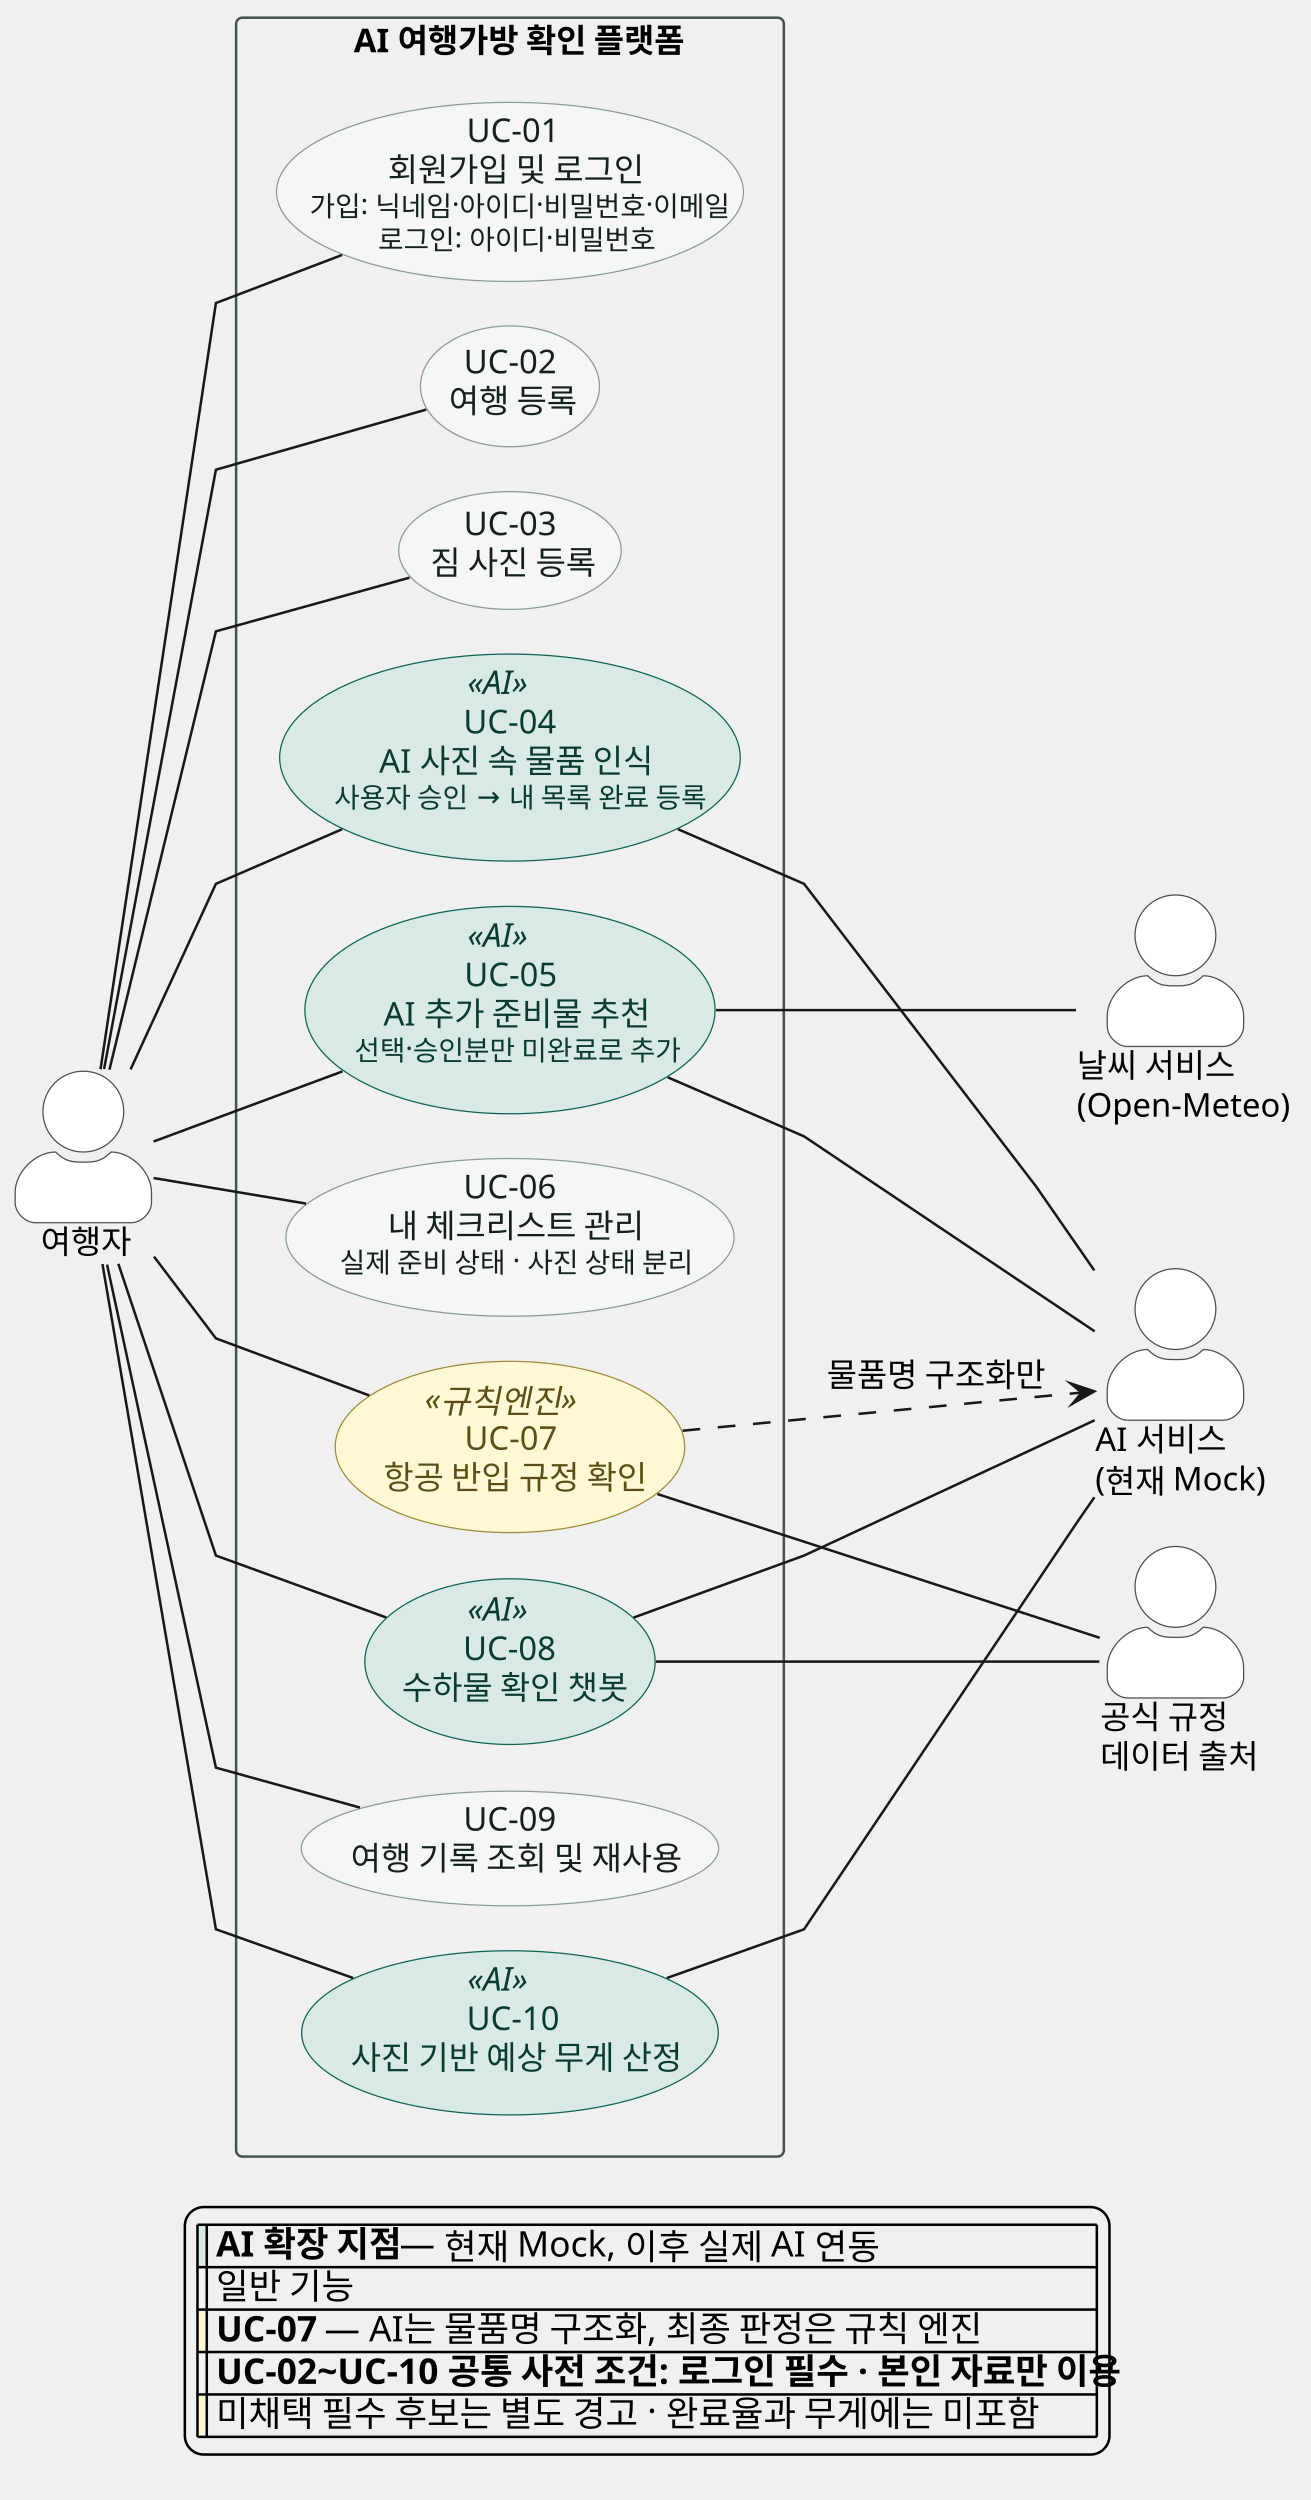
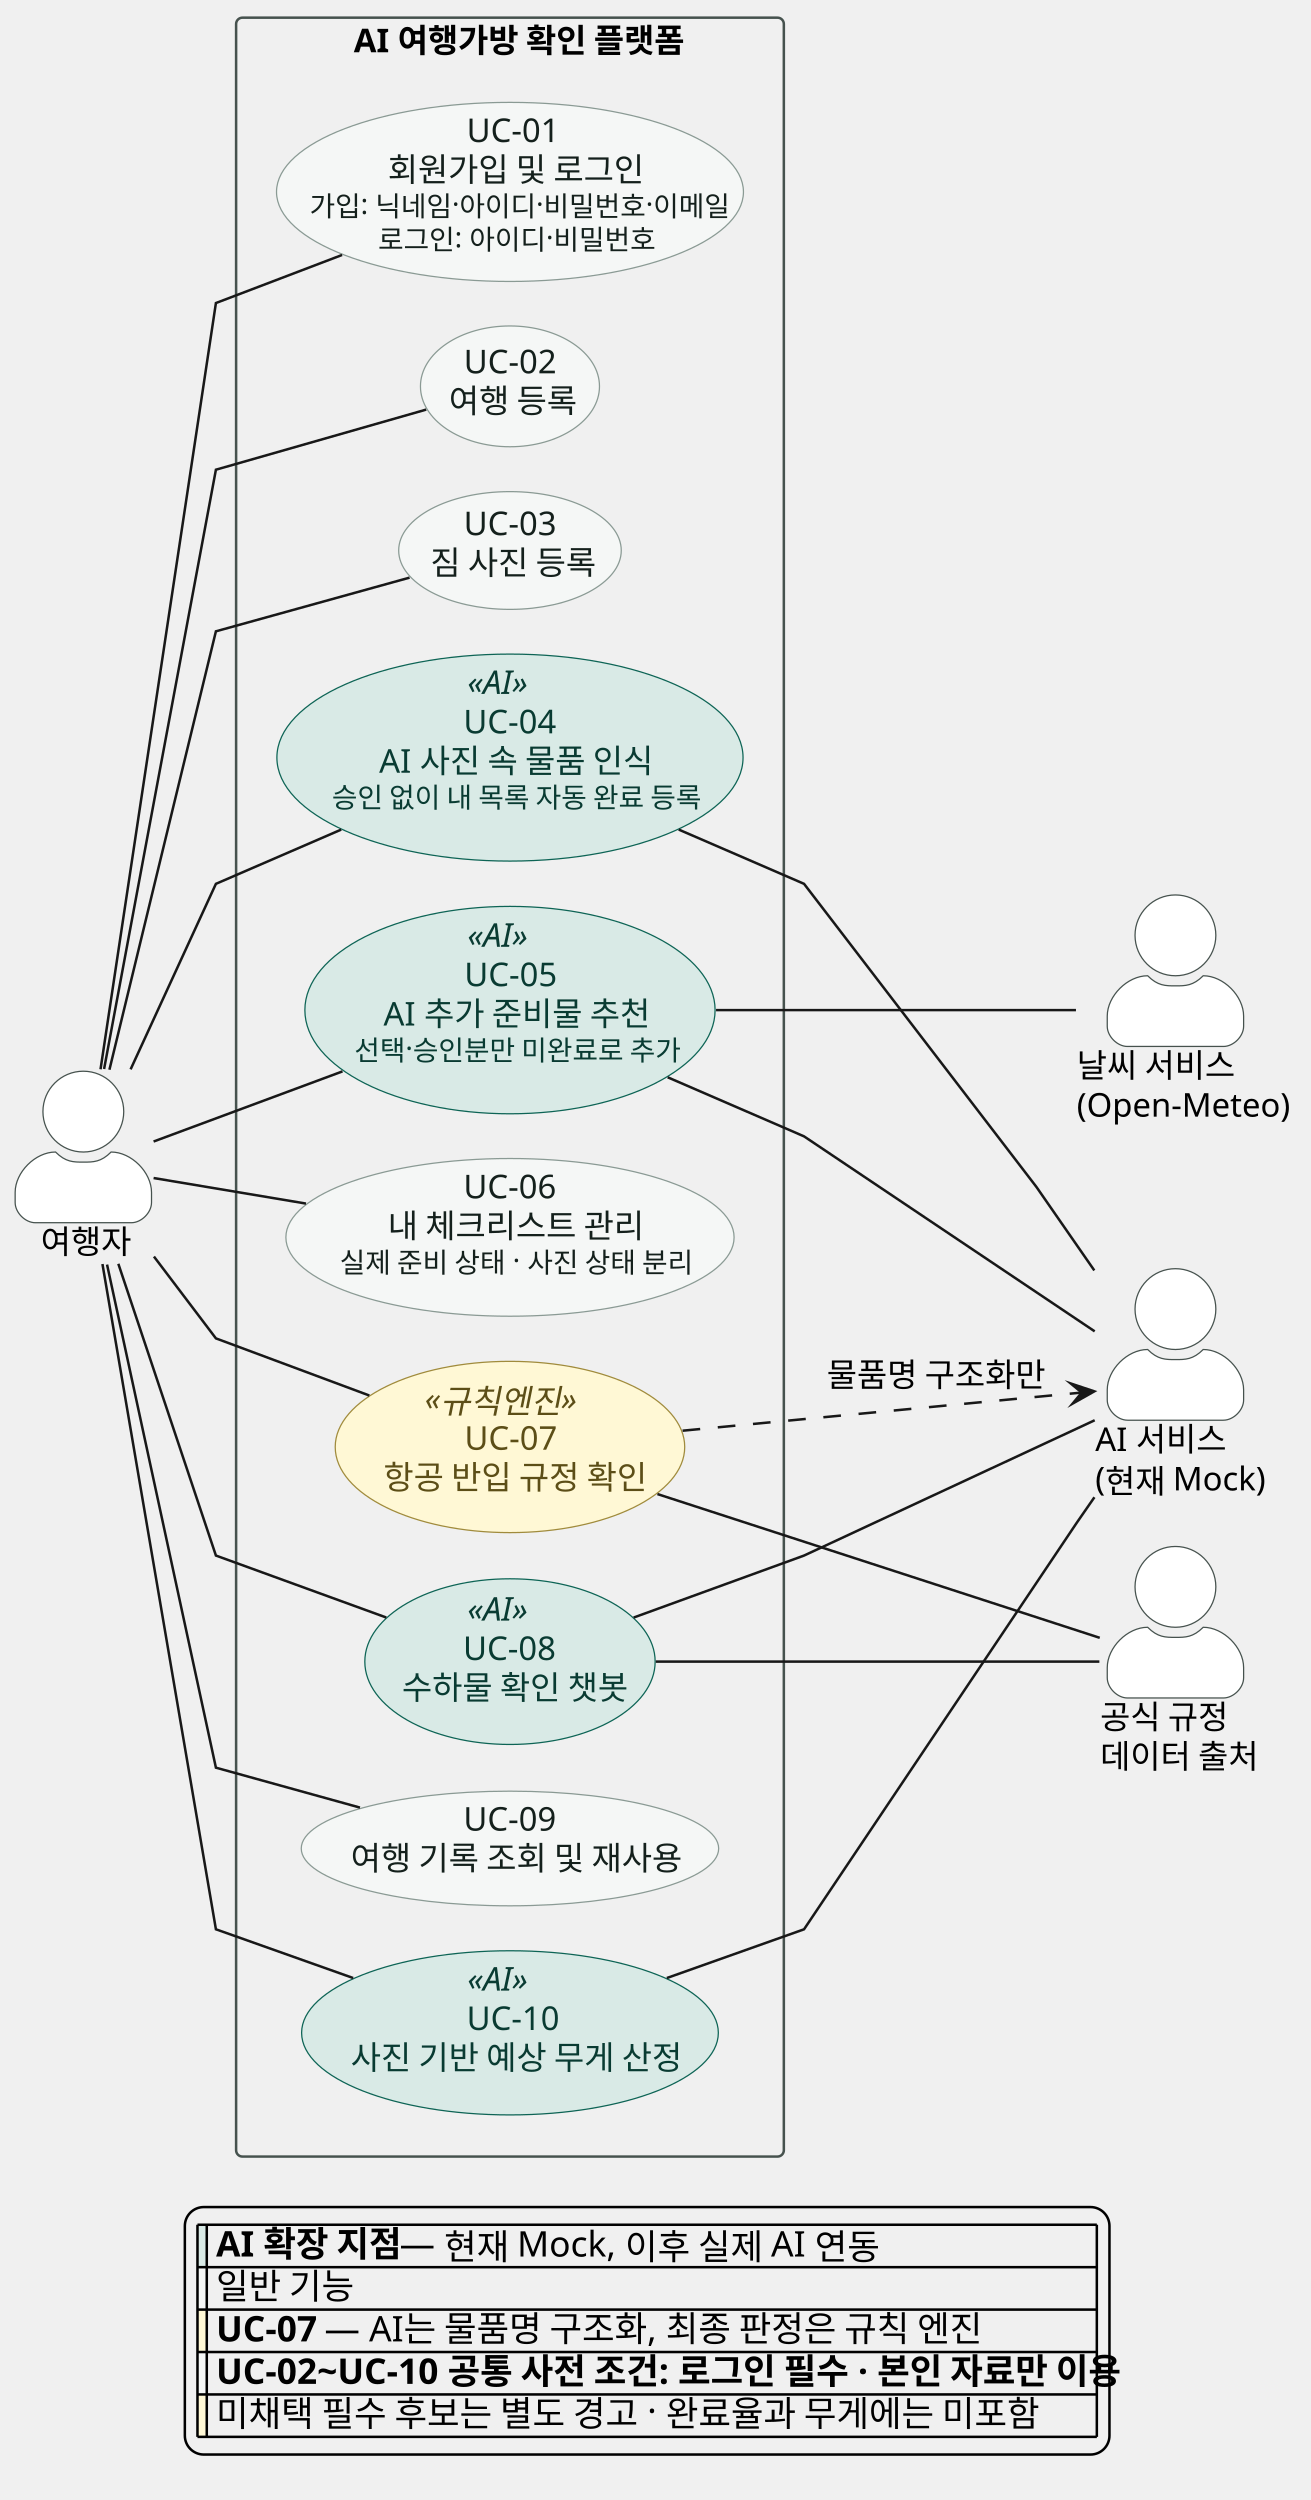
<svg xmlns="http://www.w3.org/2000/svg" version="1.1" data-diagram-type="DESCRIPTION" style="width:865px;height:1650px;background:#FFFFFF;" width="865px" height="1650px" viewBox="0 0 865 1650" zoomAndPan="magnify" preserveAspectRatio="none" contentStyleType="text/css">
  <defs />
  <g font-family="sans-serif" lengthAdjust="spacing">
    <g class="cluster" data-qualified-name="AI .... .. ..." id="ent0002" data-source-line="42">
      <rect x="155.833" y="11.667" width="361.5" height="1411.667" fill="none" style="stroke:#46524E;stroke-width:1.667;" rx="4.167" ry="4.167" />
      <text x="233.493" y="34.5" fill="#000" font-size="21.667" textLength="206.18" font-weight="700" font-family="'Apple SD Gothic Neo'">AI 여행가방 확인 플랫폼</text>
    </g>
    <g class="entity" data-qualified-name="AI .... .. ....UC01" id="ent0003" data-source-line="43">
      <ellipse cx="336.587" cy="126.664" rx="154.087" ry="59.097" fill="#F5F7F6" style="stroke:#8A9A94;stroke-width:0.833;" />
      <text x="307.966" y="93.74" fill="#14201C" font-size="21.667" textLength="57.243" font-family="'Apple SD Gothic Neo'">UC-01</text>
      <text x="255.922" y="119.74" fill="#14201C" font-size="21.667" textLength="161.33" font-family="'Apple SD Gothic Neo'">회원가입 및 로그인</text>
      <text x="204.303" y="142.74" fill="#14201C" font-size="18.333" textLength="264.568" font-family="'Apple SD Gothic Neo'">가입: 닉네임·아이디·비밀번호·이메일</text>
      <text x="249.504" y="164.74" fill="#14201C" font-size="18.333" textLength="174.167" font-family="'Apple SD Gothic Neo'">로그인: 아이디·비밀번호</text>
    </g>
    <g class="entity" data-qualified-name="AI .... .. ....UC02" id="ent0004" data-source-line="44">
      <ellipse cx="336.58" cy="254.995" rx="59.08" ry="39.862" fill="#F5F7F6" style="stroke:#8A9A94;stroke-width:0.833;" />
      <text x="306.051" y="246.386" fill="#14201C" font-size="21.667" textLength="61.057" font-family="'Apple SD Gothic Neo'">UC-02</text>
      <text x="296.247" y="272.386" fill="#14201C" font-size="21.667" textLength="80.665" font-family="'Apple SD Gothic Neo'">여행 등록</text>
    </g>
    <g class="entity" data-qualified-name="AI .... .. ....UC03" id="ent0005" data-source-line="45">
      <ellipse cx="336.582" cy="363.331" rx="73.449" ry="38.865" fill="#F5F7F6" style="stroke:#8A9A94;stroke-width:0.833;" />
      <text x="306.021" y="353.196" fill="#14201C" font-size="21.667" textLength="61.122" font-family="'Apple SD Gothic Neo'">UC-03</text>
      <text x="284.03" y="379.196" fill="#14201C" font-size="21.667" textLength="105.105" font-family="'Apple SD Gothic Neo'">짐 사진 등록</text>
    </g>
    <g class="entity" data-qualified-name="AI .... .. ....UC04" id="ent0006" data-source-line="46">
-       <ellipse cx="336.581" cy="500.002" rx="151.997" ry="68.319" fill="#D9EAE6" style="stroke:#0D6455;stroke-width:0.833;" />
-       <text x="308.479" y="458.018" fill="#093B32" font-size="21.667" textLength="56.203" font-style="italic" font-family="'Apple SD Gothic Neo'">«AI»</text>
-       <text x="305.814" y="484.018" fill="#093B32" font-size="21.667" textLength="61.533" font-family="'Apple SD Gothic Neo'">UC-04</text>
-       <text x="250.228" y="510.018" fill="#093B32" font-size="21.667" textLength="172.705" font-family="'Apple SD Gothic Neo'">AI 사진 속 물품 인식</text>
-       <text x="220.503" y="533.018" fill="#093B32" font-size="18.333" textLength="232.155" font-family="'Apple SD Gothic Neo'">사용자 승인 → 내 목록 완료 등록</text>
+       <ellipse cx="336.579" cy="500.008" rx="153.829" ry="68.308" fill="#D9EAE6" style="stroke:#0D6455;stroke-width:0.833;" />
+       <text x="308.477" y="458.005" fill="#093B32" font-size="21.667" textLength="56.203" font-style="italic" font-family="'Apple SD Gothic Neo'">«AI»</text>
+       <text x="305.812" y="484.005" fill="#093B32" font-size="21.667" textLength="61.533" font-family="'Apple SD Gothic Neo'">UC-04</text>
+       <text x="250.226" y="510.005" fill="#093B32" font-size="21.667" textLength="172.705" font-family="'Apple SD Gothic Neo'">AI 사진 속 물품 인식</text>
+       <text x="219.035" y="533.005" fill="#093B32" font-size="18.333" textLength="235.088" font-family="'Apple SD Gothic Neo'">승인 없이 내 목록 자동 완료 등록</text>
    </g>
    <g class="entity" data-qualified-name="AI .... .. ....UC05" id="ent0007" data-source-line="47">
      <ellipse cx="336.589" cy="666.658" rx="135.372" ry="68.442" fill="#D9EAE6" style="stroke:#0D6455;stroke-width:0.833;" />
      <text x="308.487" y="624.875" fill="#093B32" font-size="21.667" textLength="56.203" font-style="italic" font-family="'Apple SD Gothic Neo'">«AI»</text>
      <text x="306.429" y="650.875" fill="#093B32" font-size="21.667" textLength="60.32" font-family="'Apple SD Gothic Neo'">UC-05</text>
      <text x="253.085" y="676.875" fill="#093B32" font-size="21.667" textLength="167.007" font-family="'Apple SD Gothic Neo'">AI 추가 준비물 추천</text>
      <text x="233.839" y="699.875" fill="#093B32" font-size="18.333" textLength="205.498" font-family="'Apple SD Gothic Neo'">선택·승인분만 미완료로 추가</text>
    </g>
    <g class="entity" data-qualified-name="AI .... .. ....UC06" id="ent0008" data-source-line="48">
      <ellipse cx="336.591" cy="816.662" rx="147.908" ry="52.046" fill="#F5F7F6" style="stroke:#8A9A94;stroke-width:0.833;" />
      <text x="305.835" y="790.886" fill="#14201C" font-size="21.667" textLength="61.512" font-family="'Apple SD Gothic Neo'">UC-06</text>
      <text x="255.926" y="816.886" fill="#14201C" font-size="21.667" textLength="161.33" font-family="'Apple SD Gothic Neo'">내 체크리스트 관리</text>
      <text x="224.198" y="839.886" fill="#14201C" font-size="18.333" textLength="224.785" font-family="'Apple SD Gothic Neo'">실제 준비 상태 · 사진 상태 분리</text>
    </g>
    <g class="entity" data-qualified-name="AI .... .. ....UC07" id="ent0009" data-source-line="49">
      <ellipse cx="336.581" cy="955.006" rx="115.331" ry="56.523" fill="#FFF8D5" style="stroke:#A08B3C;stroke-width:0.833;" />
      <text x="280.356" y="930.842" fill="#5C4E17" font-size="21.667" textLength="112.45" font-style="italic" font-family="'Apple SD Gothic Neo'">«규칙엔진»</text>
      <text x="306.518" y="956.842" fill="#5C4E17" font-size="21.667" textLength="60.125" font-family="'Apple SD Gothic Neo'">UC-07</text>
      <text x="253.067" y="982.842" fill="#5C4E17" font-size="21.667" textLength="167.028" font-family="'Apple SD Gothic Neo'">항공 반입 규정 확인</text>
    </g>
    <g class="entity" data-qualified-name="AI .... .. ....UC08" id="ent0010" data-source-line="50">
      <ellipse cx="336.59" cy="1096.674" rx="95.806" ry="54.674" fill="#D9EAE6" style="stroke:#0D6455;stroke-width:0.833;" />
      <text x="308.488" y="1069.605" fill="#093B32" font-size="21.667" textLength="56.203" font-style="italic" font-family="'Apple SD Gothic Neo'">«AI»</text>
      <text x="305.606" y="1095.605" fill="#093B32" font-size="21.667" textLength="61.967" font-family="'Apple SD Gothic Neo'">UC-08</text>
      <text x="265.295" y="1121.605" fill="#093B32" font-size="21.667" textLength="142.588" font-family="'Apple SD Gothic Neo'">수하물 확인 챗봇</text>
    </g>
    <g class="entity" data-qualified-name="AI .... .. ....UC09" id="ent0011" data-source-line="51">
      <ellipse cx="336.577" cy="1220.004" rx="137.743" ry="37.837" fill="#F5F7F6" style="stroke:#8A9A94;stroke-width:0.833;" />
      <text x="305.821" y="1208.227" fill="#14201C" font-size="21.667" textLength="61.512" font-family="'Apple SD Gothic Neo'">UC-09</text>
      <text x="231.472" y="1234.227" fill="#14201C" font-size="21.667" textLength="210.21" font-family="'Apple SD Gothic Neo'">여행 기록 조회 및 재사용</text>
    </g>
    <g class="entity" data-qualified-name="AI .... .. ....UC10" id="ent0012" data-source-line="52">
      <ellipse cx="336.583" cy="1341.671" rx="137.517" ry="54.171" fill="#D9EAE6" style="stroke:#0D6455;stroke-width:0.833;" />
      <text x="308.482" y="1313.785" fill="#093B32" font-size="21.667" textLength="56.203" font-style="italic" font-family="'Apple SD Gothic Neo'">«AI»</text>
      <text x="307.962" y="1339.785" fill="#093B32" font-size="21.667" textLength="57.243" font-family="'Apple SD Gothic Neo'">UC-10</text>
      <text x="231.478" y="1365.785" fill="#093B32" font-size="21.667" textLength="210.21" font-family="'Apple SD Gothic Neo'">사진 기반 예상 무게 산정</text>
    </g>
    <g class="entity" data-qualified-name="TRAVELER" id="ent0001" data-source-line="40">
      <ellipse cx="55" cy="733.667" rx="26.667" ry="26.667" fill="#FFF" style="stroke:#46524E;stroke-width:0.833;" />
      <path d="M55,767 C61.667,767 66.667,767 73.333,760.333 C86.667,760.333 100,773.667 100,787 L100,793.667 C100,800.333 93.333,807 86.667,807 L23.333,807 C16.667,807 10,800.333 10,793.667 L10,787 C10,773.667 23.333,760.333 36.667,760.333 C43.333,767 48.333,767 55,767" style="stroke:#46524E;stroke-width:0.833;" fill="#FFF" />
      <text x="26.887" y="827.333" fill="#000" font-size="21.667" textLength="56.225" font-family="'Apple SD Gothic Neo'">여행자</text>
    </g>
    <g class="entity" data-qualified-name="AI" id="ent0013" data-source-line="56">
      <ellipse cx="775.787" cy="864" rx="26.667" ry="26.667" fill="#FFF" style="stroke:#46524E;stroke-width:0.833;" />
      <path d="M775.787,897.333 C782.454,897.333 787.454,897.333 794.121,890.667 C807.454,890.667 820.787,904 820.787,917.333 L820.787,924 C820.787,930.667 814.121,937.333 807.454,937.333 L744.121,937.333 C737.454,937.333 730.787,930.667 730.787,924 L730.787,917.333 C730.787,904 744.121,890.667 757.454,890.667 C764.121,897.333 769.121,897.333 775.787,897.333" style="stroke:#46524E;stroke-width:0.833;" fill="#FFF" />
      <text x="722.867" y="957.667" fill="#000" font-size="21.667" textLength="80.643" font-family="'Apple SD Gothic Neo'">AI 서비스</text>
      <text x="722.867" y="983.667" fill="#000" font-size="21.667" textLength="105.842" font-family="'Apple SD Gothic Neo'">(현재 Mock)</text>
    </g>
    <g class="entity" data-qualified-name="WEATHER" id="ent0014" data-source-line="57">
      <ellipse cx="775.786" cy="617.333" rx="26.667" ry="26.667" fill="#FFF" style="stroke:#46524E;stroke-width:0.833;" />
      <path d="M775.786,650.667 C782.453,650.667 787.453,650.667 794.119,644 C807.453,644 820.786,657.333 820.786,670.667 L820.786,677.333 C820.786,684 814.119,690.667 807.453,690.667 L744.119,690.667 C737.453,690.667 730.786,684 730.786,677.333 L730.786,670.667 C730.786,657.333 744.119,644 757.453,644 C764.119,650.667 769.119,650.667 775.786,650.667" style="stroke:#46524E;stroke-width:0.833;" fill="#FFF" />
      <text x="710.667" y="711" fill="#000" font-size="21.667" textLength="99.407" font-family="'Apple SD Gothic Neo'">날씨 서비스</text>
      <text x="710.667" y="737" fill="#000" font-size="21.667" textLength="130.238" font-family="'Apple SD Gothic Neo'">(Open-Meteo)</text>
    </g>
    <g class="entity" data-qualified-name="RULES" id="ent0015" data-source-line="58">
      <ellipse cx="775.787" cy="1047.333" rx="26.667" ry="26.667" fill="#FFF" style="stroke:#46524E;stroke-width:0.833;" />
      <path d="M775.787,1080.667 C782.453,1080.667 787.453,1080.667 794.12,1074 C807.453,1074 820.787,1087.333 820.787,1100.667 L820.787,1107.333 C820.787,1114 814.12,1120.667 807.453,1120.667 L744.12,1120.667 C737.453,1120.667 730.787,1114 730.787,1107.333 L730.787,1100.667 C730.787,1087.333 744.12,1074 757.453,1074 C764.12,1080.667 769.12,1080.667 775.787,1080.667" style="stroke:#46524E;stroke-width:0.833;" fill="#FFF" />
      <text x="726.083" y="1141" fill="#000" font-size="21.667" textLength="80.665" font-family="'Apple SD Gothic Neo'">공식 규정</text>
      <text x="726.083" y="1167" fill="#000" font-size="21.667" textLength="99.407" font-family="'Apple SD Gothic Neo'">데이터 출처</text>
    </g>
    <g class="link" data-entity-1="ent0001" data-entity-2="ent0003" id="lnk16" data-source-line="60" data-link-type="association">
      <path d="M66.35,705.717 C88.8,556.65 142.5,200 142.5,200 C142.5,200 182.35,184.817 225.783,168.267" style="stroke:#181818;stroke-width:1.667;" fill="none" id="TRAVELER-UC01" />
    </g>
    <g class="link" data-entity-1="ent0001" data-entity-2="ent0004" id="lnk17" data-source-line="61" data-link-type="association">
      <path d="M68.7,705.55 C92.317,578.95 142.5,310 142.5,310 C142.5,310 224.383,286.6 281.317,270.317" style="stroke:#181818;stroke-width:1.667;" fill="none" id="TRAVELER-UC02" />
    </g>
    <g class="link" data-entity-1="ent0001" data-entity-2="ent0005" id="lnk18" data-source-line="62" data-link-type="association">
      <path d="M72.217,706.017 C96.95,604.2 142.5,416.667 142.5,416.667 C142.5,416.667 214.417,396.733 270.317,381.233" style="stroke:#181818;stroke-width:1.667;" fill="none" id="TRAVELER-UC03" />
    </g>
    <g class="link" data-entity-1="ent0001" data-entity-2="ent0006" id="lnk19" data-source-line="63" data-link-type="association">
-       <path d="M86.2,705.767 C111.033,651.767 142.5,583.333 142.5,583.333 C142.5,583.333 182.35,566.083 225.783,547.267" style="stroke:#181818;stroke-width:1.667;" fill="none" id="TRAVELER-UC04" />
+       <path d="M86.2,705.767 C111.033,651.767 142.5,583.333 142.5,583.333 C142.5,583.333 182,566.217 225.217,547.517" style="stroke:#181818;stroke-width:1.667;" fill="none" id="TRAVELER-UC04" />
    </g>
    <g class="link" data-entity-1="ent0001" data-entity-2="ent0007" id="lnk20" data-source-line="64" data-link-type="association">
      <path d="M101.367,753.4 C135.017,740.9 182.617,723.233 226.067,707.1" style="stroke:#181818;stroke-width:1.667;" fill="none" id="TRAVELER-UC05" />
    </g>
    <g class="link" data-entity-1="ent0001" data-entity-2="ent0008" id="lnk21" data-source-line="65" data-link-type="association">
      <path d="M101.367,777.5 C128.867,782.117 165.683,788.283 201.95,794.367" style="stroke:#181818;stroke-width:1.667;" fill="none" id="TRAVELER-UC06" />
    </g>
    <g class="link" data-entity-1="ent0001" data-entity-2="ent0009" id="lnk22" data-source-line="66" data-link-type="association">
      <path d="M101.6,829.317 C122.367,856.75 142.5,883.333 142.5,883.333 C142.5,883.333 194.05,902.533 243.783,921.05" style="stroke:#181818;stroke-width:1.667;" fill="none" id="TRAVELER-UC07" />
    </g>
    <g class="link" data-entity-1="ent0001" data-entity-2="ent0010" id="lnk23" data-source-line="67" data-link-type="association">
      <path d="M78.1,834.1 C103.533,910.133 142.5,1026.667 142.5,1026.667 C142.5,1026.667 202.117,1048.35 254.983,1067.583" style="stroke:#181818;stroke-width:1.667;" fill="none" id="TRAVELER-UC08" />
    </g>
    <g class="link" data-entity-1="ent0001" data-entity-2="ent0011" id="lnk24" data-source-line="68" data-link-type="association">
      <path d="M70.65,834.617 C94.967,947.017 142.5,1166.667 142.5,1166.667 C142.5,1166.667 189.85,1179.8 237.583,1193.017" style="stroke:#181818;stroke-width:1.667;" fill="none" id="TRAVELER-UC09" />
    </g>
    <g class="link" data-entity-1="ent0001" data-entity-2="ent0012" id="lnk25" data-source-line="69" data-link-type="association">
      <path d="M67.617,834.267 C90.767,969.95 142.5,1273.333 142.5,1273.333 C142.5,1273.333 186.917,1289.1 233.083,1305.5" style="stroke:#181818;stroke-width:1.667;" fill="none" id="TRAVELER-UC10" />
    </g>
    <g class="link" data-entity-1="ent0006" data-entity-2="ent0013" id="lnk26" data-source-line="71" data-link-type="association">
-       <path d="M447.4,547.267 C490.817,566.083 530.667,583.333 530.667,583.333 C530.667,583.333 684,783.333 684,783.333 C684,783.333 702.2,809.567 722.233,838.467" style="stroke:#181818;stroke-width:1.667;" fill="none" id="UC04-AI" />
+       <path d="M447.95,547.517 C491.167,566.217 530.667,583.333 530.667,583.333 C530.667,583.333 684,783.333 684,783.333 C684,783.333 702.2,809.567 722.233,838.467" style="stroke:#181818;stroke-width:1.667;" fill="none" id="UC04-AI" />
    </g>
    <g class="link" data-entity-1="ent0007" data-entity-2="ent0013" id="lnk27" data-source-line="72" data-link-type="association">
      <path d="M440.667,711.017 C486.617,730.917 530.667,750 530.667,750 C530.667,750 651.033,830.75 722.5,878.7" style="stroke:#181818;stroke-width:1.667;" fill="none" id="UC05-AI" />
    </g>
    <g class="link" data-entity-1="ent0009" data-entity-2="ent0013" id="lnk28" data-source-line="73" data-link-type="dependency">
      <path d="M450.5,944.267 C538.033,935.9 647.271,925.459 713.938,919.092" style="stroke:#181818;stroke-width:1.667;stroke-dasharray:11.667,11.667;" fill="none" id="UC07-to-AI" />
      <polygon points="722.233,918.3,706.667,913.09,713.938,919.092,707.935,926.362,722.233,918.3" fill="#181818" style="stroke:#181818;stroke-width:1.667;stroke-linejoin:miter;stroke-miterlimit:10;" />
      <text x="545.667" y="915.167" fill="#000" font-size="21.667" textLength="136.89" font-family="'Apple SD Gothic Neo'">물품명 구조화만</text>
    </g>
    <g class="link" data-entity-1="ent0010" data-entity-2="ent0013" id="lnk29" data-source-line="74" data-link-type="association">
      <path d="M418.183,1067.583 C471.05,1048.35 530.667,1026.667 530.667,1026.667 C530.667,1026.667 651.033,970.633 722.5,937.367" style="stroke:#181818;stroke-width:1.667;" fill="none" id="UC08-AI" />
    </g>
    <g class="link" data-entity-1="ent0012" data-entity-2="ent0013" id="lnk30" data-source-line="75" data-link-type="association">
      <path d="M440.1,1305.5 C486.25,1289.1 530.667,1273.333 530.667,1273.333 C530.667,1273.333 710.667,1005 710.667,1005 C710.667,1005 715.417,998.15 722.317,988.183" style="stroke:#181818;stroke-width:1.667;" fill="none" id="UC10-AI" />
    </g>
    <g class="link" data-entity-1="ent0007" data-entity-2="ent0014" id="lnk31" data-source-line="76" data-link-type="association">
      <path d="M472.583,666.667 C551.633,666.667 647.967,666.667 710.133,666.667" style="stroke:#181818;stroke-width:1.667;" fill="none" id="UC05-WEATHER" />
    </g>
    <g class="link" data-entity-1="ent0009" data-entity-2="ent0015" id="lnk32" data-source-line="77" data-link-type="association">
      <path d="M433.9,986.083 C524.117,1015.417 655.667,1058.167 725.833,1080.967" style="stroke:#181818;stroke-width:1.667;" fill="none" id="UC07-RULES" />
    </g>
    <g class="link" data-entity-1="ent0010" data-entity-2="ent0015" id="lnk33" data-source-line="78" data-link-type="association">
      <path d="M432.833,1096.667 C522.967,1096.667 655.083,1096.667 725.583,1096.667" style="stroke:#181818;stroke-width:1.667;" fill="none" id="UC08-RULES" />
    </g>
    <g class="legend" data-source-line="80">
      <rect x="121.998" y="1456.667" width="610.243" height="163.333" fill="none" style="stroke:#000;stroke-width:1.667;" rx="12.5" ry="12.5" />
      <rect x="130.331" y="1468.333" width="6.137" height="28" fill="#D9EAE6" style="stroke:none;" />
      <text x="130.331" y="1489.333" fill="#000" font-size="23.333" font-family="'Apple SD Gothic Neo'"> </text>
      <text x="136.468" y="1489.333" fill="#000" font-size="23.333" font-family="'Apple SD Gothic Neo'"> </text>
      <text x="142.604" y="1489.333" fill="#000" font-size="23.333" textLength="114.987" font-weight="700" font-family="'Apple SD Gothic Neo'">AI 확장 지점</text>
      <text x="263.728" y="1489.333" fill="#000" font-size="23.333" textLength="295.353" font-family="'Apple SD Gothic Neo'">— 현재 Mock, 이후 실제 AI 연동</text>
      <rect x="130.331" y="1496.333" width="6.137" height="28" fill="#F5F7F6" style="stroke:none;" />
      <text x="130.331" y="1517.333" fill="#000" font-size="23.333" font-family="'Apple SD Gothic Neo'"> </text>
      <text x="142.604" y="1517.333" fill="#000" font-size="23.333" textLength="86.87" font-family="'Apple SD Gothic Neo'">일반 기능</text>
      <rect x="130.331" y="1524.333" width="6.137" height="28" fill="#FFF8D5" style="stroke:none;" />
      <text x="130.331" y="1545.333" fill="#000" font-size="23.333" font-family="'Apple SD Gothic Neo'"> </text>
      <text x="136.468" y="1545.333" fill="#000" font-size="23.333" font-family="'Apple SD Gothic Neo'"> </text>
      <text x="142.604" y="1545.333" fill="#000" font-size="23.333" textLength="65.427" font-weight="700" font-family="'Apple SD Gothic Neo'">UC-07</text>
      <text x="214.168" y="1545.333" fill="#000" font-size="23.333" textLength="410.27" font-family="'Apple SD Gothic Neo'">— AI는 물품명 구조화, 최종 판정은 규칙 엔진</text>
      <rect x="130.331" y="1552.333" width="6.137" height="28" fill="#F5F7F6" style="stroke:none;" />
      <text x="130.331" y="1573.333" fill="#000" font-size="23.333" font-family="'Apple SD Gothic Neo'"> </text>
      <text x="136.468" y="1573.333" fill="#000" font-size="23.333" font-family="'Apple SD Gothic Neo'"> </text>
      <text x="142.604" y="1573.333" fill="#000" font-size="23.333" textLength="575.167" font-weight="700" font-family="'Apple SD Gothic Neo'">UC-02~UC-10 공통 사전 조건: 로그인 필수 · 본인 자료만 이용</text>
      <text x="717.771" y="1573.333" fill="#000" font-size="23.333" font-family="'Apple SD Gothic Neo'"> </text>
      <rect x="130.331" y="1580.333" width="6.137" height="28" fill="#FFF8D5" style="stroke:none;" />
      <text x="130.331" y="1601.333" fill="#000" font-size="23.333" font-family="'Apple SD Gothic Neo'"> </text>
      <text x="142.604" y="1601.333" fill="#000" font-size="23.333" textLength="520.38" font-family="'Apple SD Gothic Neo'">미채택 필수 후보는 별도 경고 · 완료율과 무게에는 미포함</text>
      <line x1="130.331" y1="1468.333" x2="723.907" y2="1468.333" style="stroke:#000;stroke-width:1.667;" />
      <line x1="130.331" y1="1496.333" x2="723.907" y2="1496.333" style="stroke:#000;stroke-width:1.667;" />
      <line x1="130.331" y1="1524.333" x2="723.907" y2="1524.333" style="stroke:#000;stroke-width:1.667;" />
      <line x1="130.331" y1="1552.333" x2="723.907" y2="1552.333" style="stroke:#000;stroke-width:1.667;" />
      <line x1="130.331" y1="1580.333" x2="723.907" y2="1580.333" style="stroke:#000;stroke-width:1.667;" />
      <line x1="130.331" y1="1608.333" x2="723.907" y2="1608.333" style="stroke:#000;stroke-width:1.667;" />
      <line x1="130.331" y1="1468.333" x2="130.331" y2="1608.333" style="stroke:#000;stroke-width:1.667;" />
      <line x1="136.468" y1="1468.333" x2="136.468" y2="1608.333" style="stroke:#000;stroke-width:1.667;" />
      <line x1="723.907" y1="1468.333" x2="723.907" y2="1608.333" style="stroke:#000;stroke-width:1.667;" />
    </g>
  </g>
</svg>
